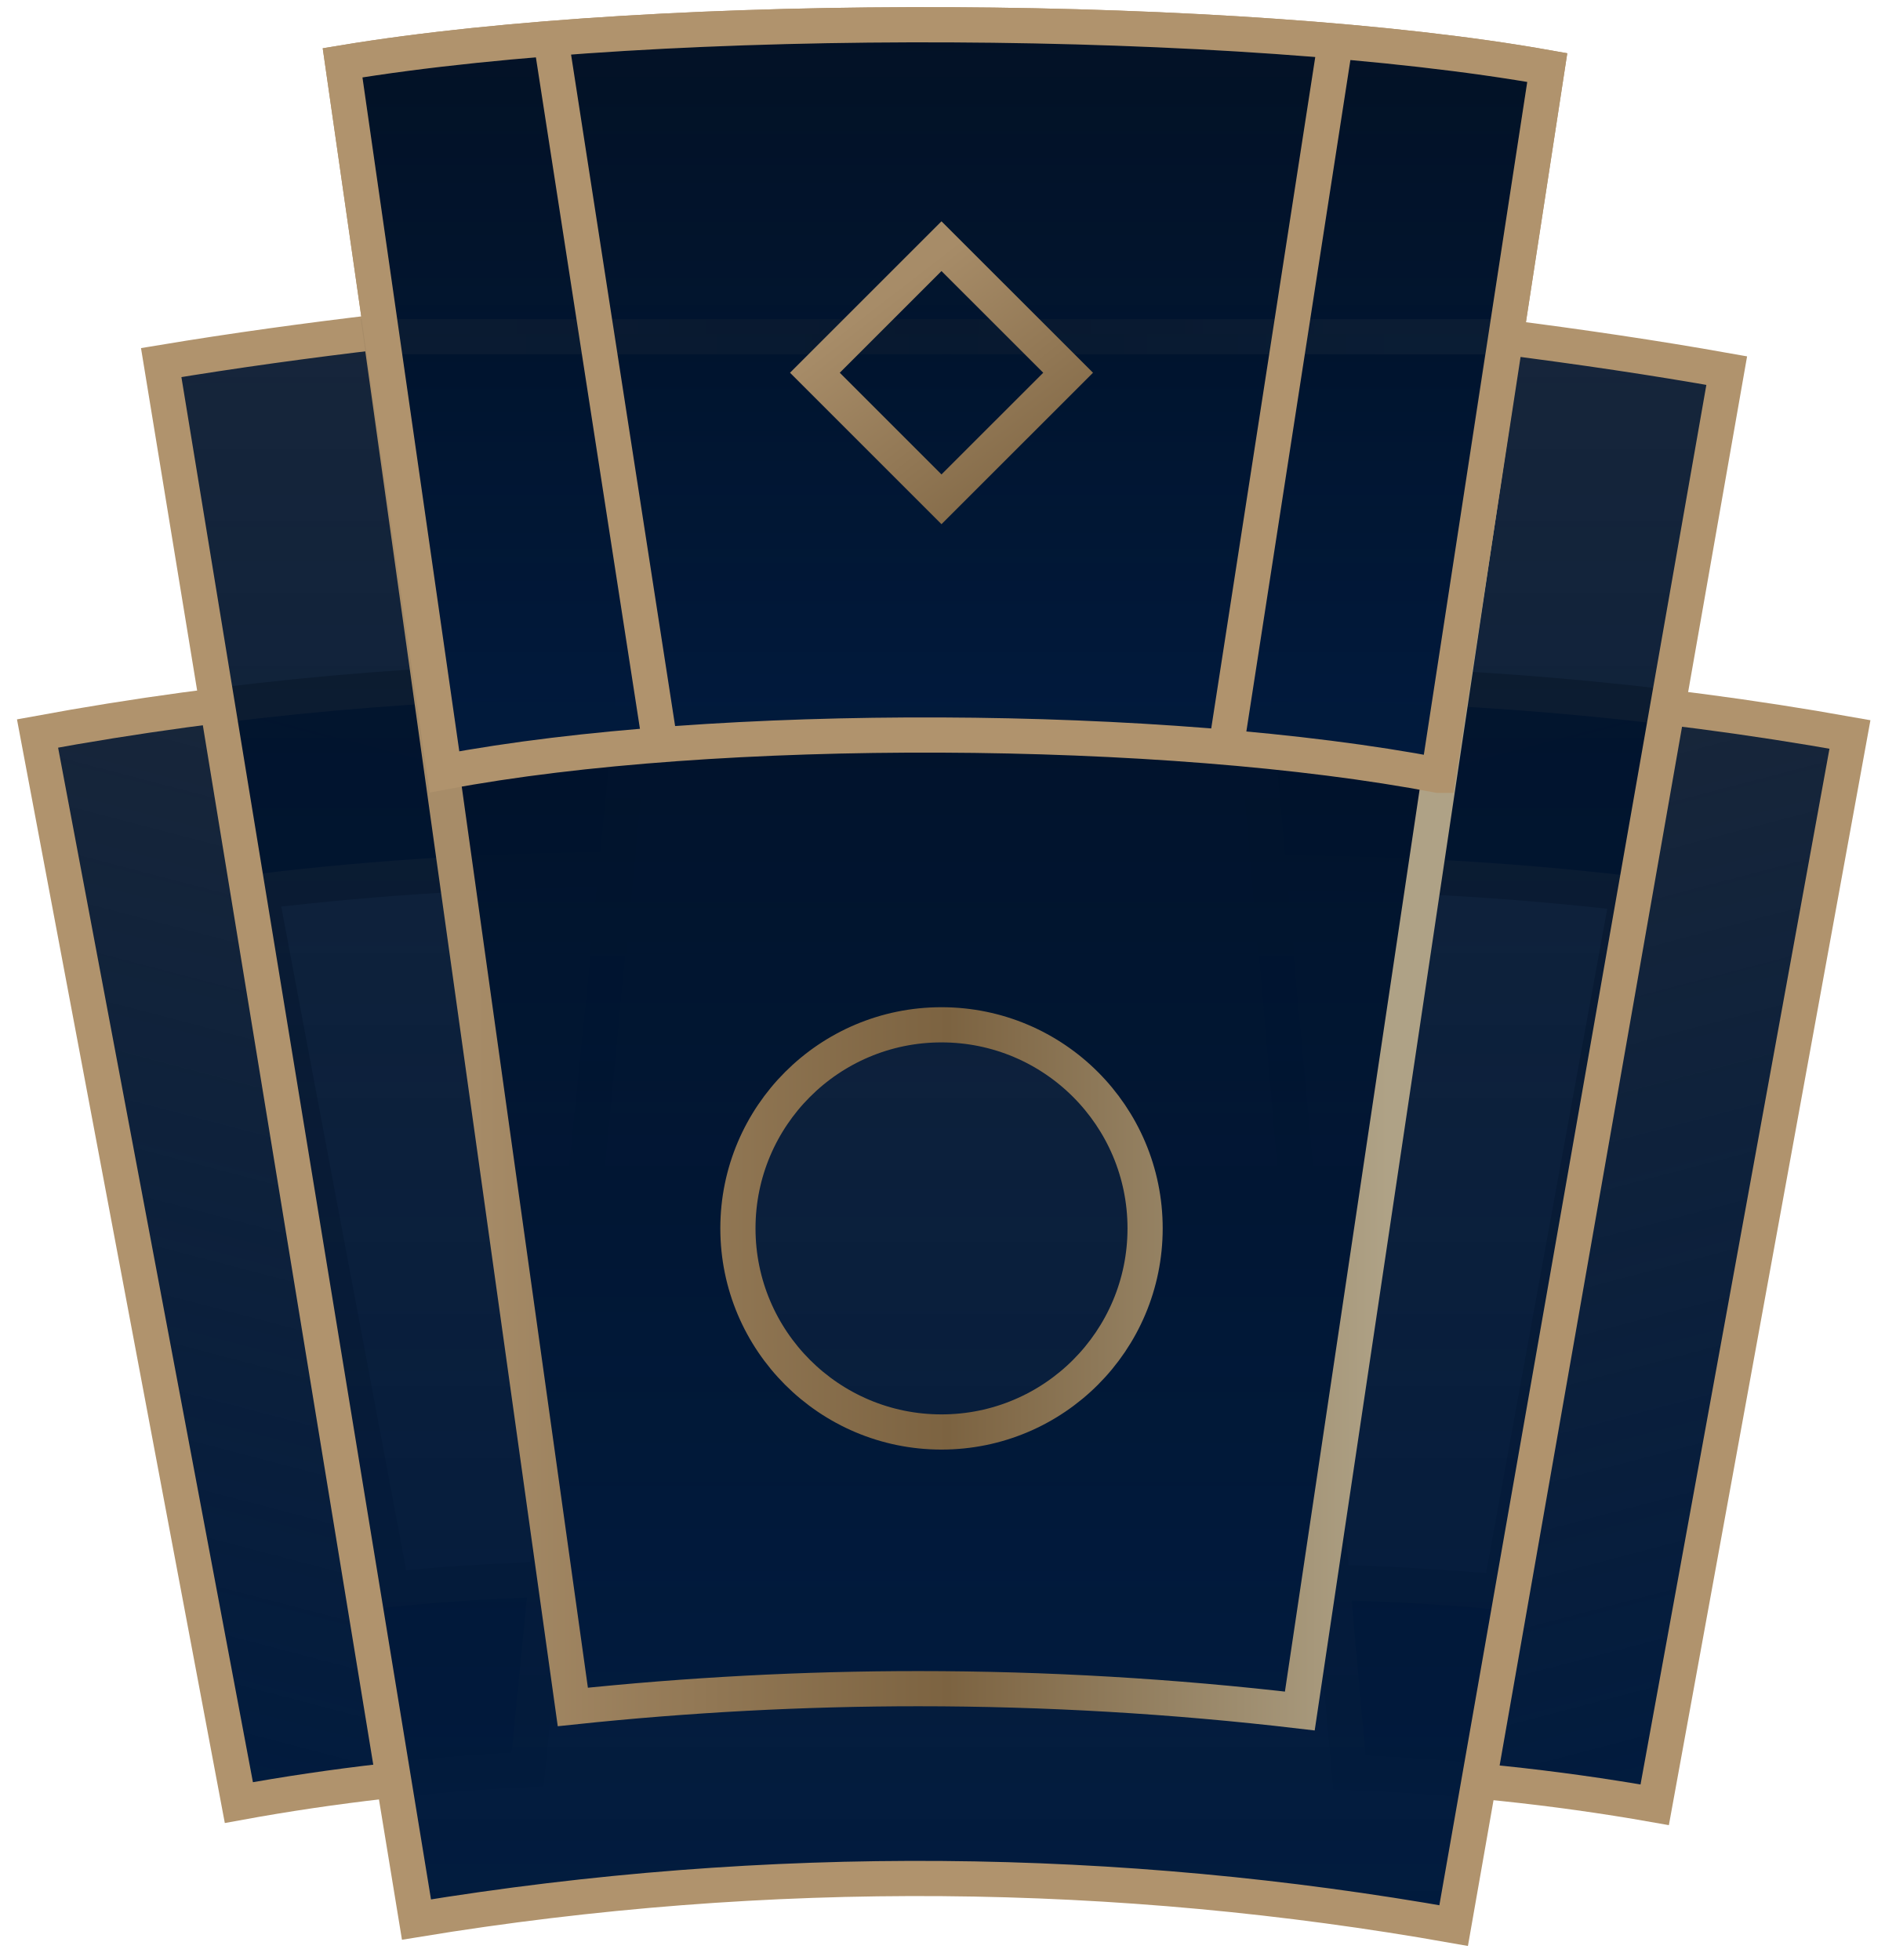
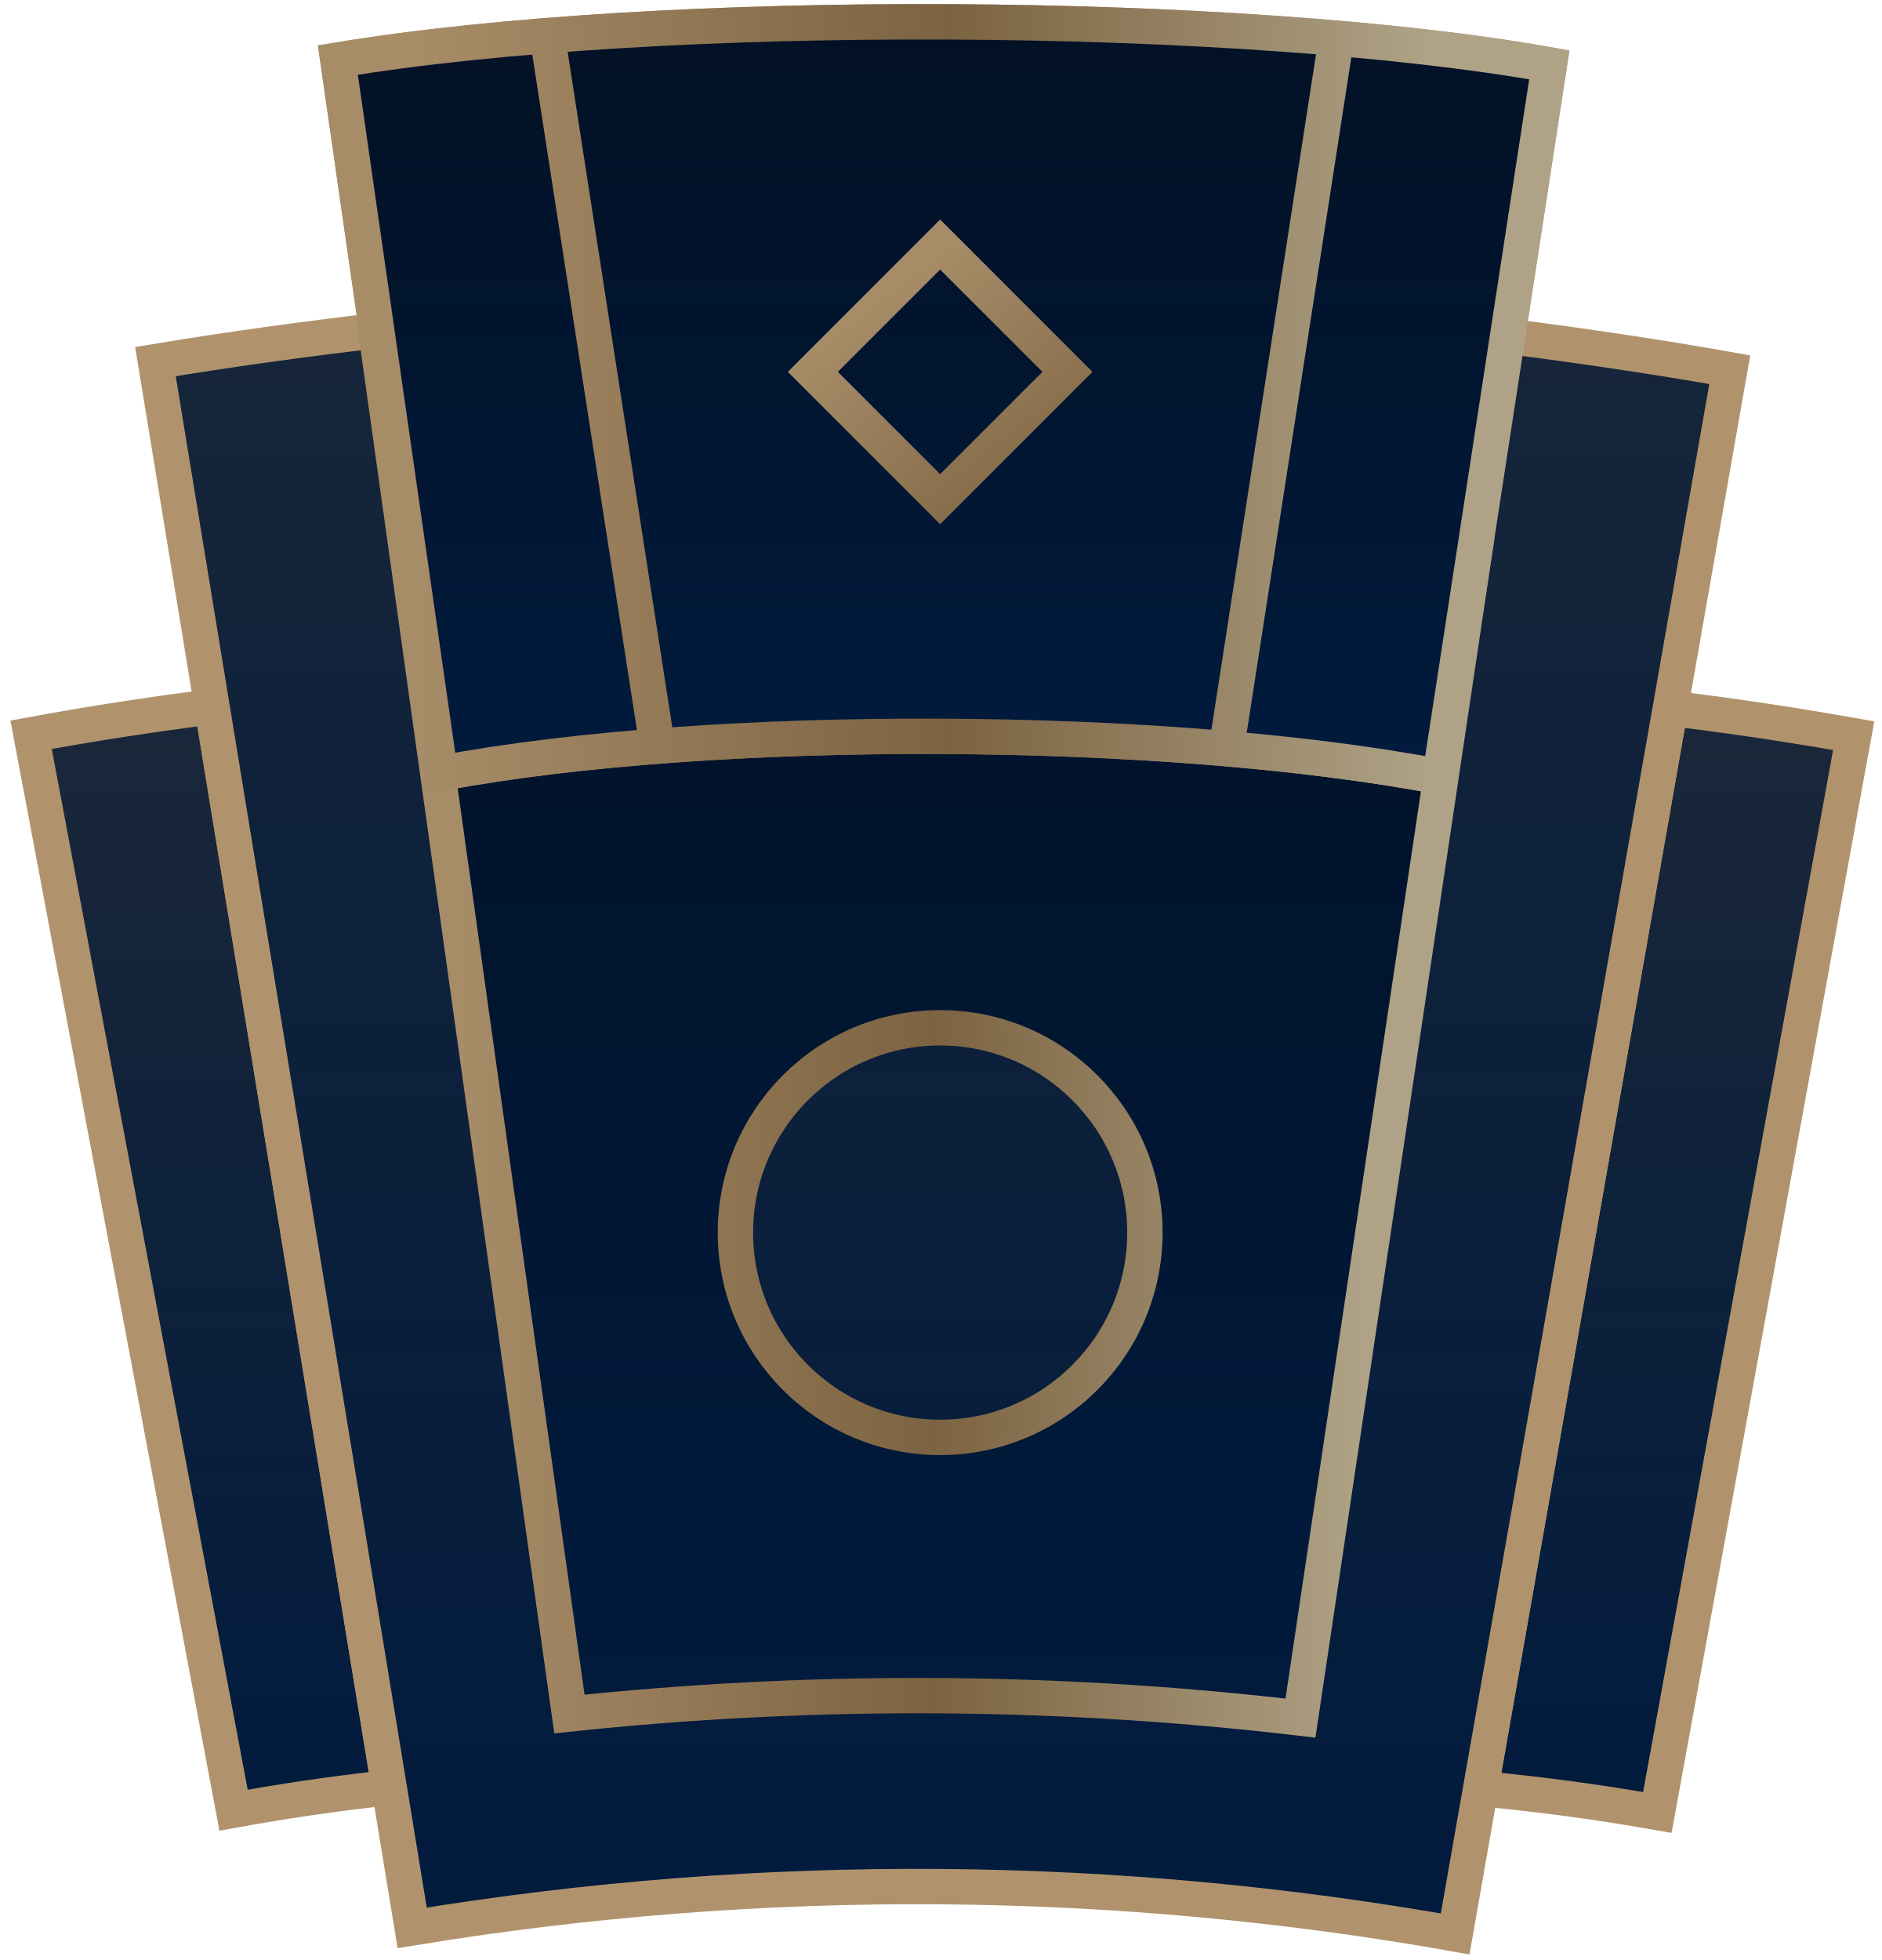
- <svg xmlns="http://www.w3.org/2000/svg" xmlns:xlink="http://www.w3.org/1999/xlink" height="78" viewBox="0 0 75 78" width="75">
-   <linearGradient id="a" x1="50%" x2="50%" y1="3.41%" y2="100%">
-     <stop offset="0" stop-color="#000f24" stop-opacity=".9" />
-     <stop offset="1" stop-color="#011b3e" />
-   </linearGradient>
-   <linearGradient id="b">
-     <stop offset="0" stop-color="#a78c68" />
-     <stop offset=".524" stop-color="#7c6341" />
-     <stop offset="1" stop-color="#afa286" />
-   </linearGradient>
-   <linearGradient id="c" x1="7.122%" x2="89.8%" xlink:href="#b" y1="245.957%" y2="245.957%" />
-   <linearGradient id="d" x1="-42.73%" x2="89.8%" xlink:href="#b" y1="74.259%" y2="245.867%" />
-   <g fill="none" fill-rule="evenodd" stroke-width="1.4" transform="translate(-9.4 .6)">
-     <g fill="url(#a)">
-       <path d="m65.079 23.854c7.737 2.034 15.259 4.744 22.455 8.119l-18.529 39.133c-3.686-1.721-7.502-3.175-11.405-4.38l2.51-14.391 3.666-21.021c0.0 0.0.001 0.0.001 0l-3.667 21.021-1.202 6.899c2.138.638 4.265 1.325 6.359 2.11l12.096-25.547c-4.446-1.765-8.985-3.251-13.586-4.483z" stroke="#b0936d" transform="matrix(.9659258 -.258819 .258819 .9659258 -9.816068 20.39956)" />
-       <path d="m28.814 23.674 7.099 42.988c-3.705 1.189-7.299 2.604-10.76 4.244l-18.75-39.023c7.115-3.385 14.614-6.131 22.411-8.209zm1.235 7.481c-4.567 1.246-9.059 2.735-13.451 4.5l12.239 25.473c1.922-.733 3.871-1.375 5.834-1.981z" stroke="#b0936d" transform="matrix(.9659258 .258819 -.258819 .9659258 12.96049 -3.864726)" />
-       <path d="m69.317 12.824 1.65-10.734c-12.098-2.159-35.127-2.318-47.935-.189l1.537 10.7c-2.912.343-5.831.742-8.755 1.228l10.158 61.961c14.059-2.309 27.966-2.12 41.269.24l10.866-61.881c-2.908-.518-5.843-.947-8.79-1.325z" stroke="#b0936d" />
-       <path d="m69.285 12.801-8.165 54.69c-5.039-.592-10.121-.889-15.179-.889-4.567 0-9.168.244-13.748.728l-7.633-54.529zm-22.424 27.382c-4.472 0-8.099 3.629-8.099 8.101 0 4.474 3.626 8.103 8.099 8.103 4.477 0 8.103-3.629 8.103-8.103 0-4.472-3.626-8.101-8.103-8.101z" stroke="url(#c)" />
-       <path d="m66.637 30.254 4.329-28.166c-12.098-2.157-35.127-2.316-47.935-.189l4.055 28.219c10.741-2.025 28.747-1.931 39.55.136zm-30.974-1.262-4.359-28.136m26.906 28.136 4.359-28.136" stroke="#b0936d" />
+ <svg xmlns="http://www.w3.org/2000/svg" width="121px" height="126px" viewBox="0 0 121 126" version="1.1">
+   <defs>
+     <linearGradient x1="50%" y1="3.41%" x2="50%" y2="100%" id="linearGradient-1">
+       <stop stop-color="#000F24" stop-opacity="0.9" offset="0%" />
+       <stop stop-color="#011B3E" offset="100%" />
+     </linearGradient>
+     <linearGradient x1="50%" y1="3.41%" x2="50%" y2="100%" id="linearGradient-2">
+       <stop stop-color="#000F24" stop-opacity="0.9" offset="0%" />
+       <stop stop-color="#011B3E" offset="100%" />
+     </linearGradient>
+     <linearGradient x1="50%" y1="3.41%" x2="50%" y2="100%" id="linearGradient-3">
+       <stop stop-color="#000F24" stop-opacity="0.9" offset="0%" />
+       <stop stop-color="#011B3E" offset="100%" />
+     </linearGradient>
+     <linearGradient x1="50%" y1="3.41%" x2="50%" y2="100%" id="linearGradient-4">
+       <stop stop-color="#000F24" stop-opacity="0.9" offset="0%" />
+       <stop stop-color="#011B3E" offset="100%" />
+     </linearGradient>
+     <linearGradient x1="7.122%" y1="245.957%" x2="89.8%" y2="245.957%" id="linearGradient-5">
+       <stop stop-color="#A78C68" offset="0%" />
+       <stop stop-color="#7C6341" offset="52.444%" />
+       <stop stop-color="#AFA286" offset="100%" />
+     </linearGradient>
+     <linearGradient x1="50%" y1="3.41%" x2="50%" y2="100%" id="linearGradient-6">
+       <stop stop-color="#000F24" stop-opacity="0.9" offset="0%" />
+       <stop stop-color="#011B3E" offset="100%" />
+     </linearGradient>
+     <linearGradient x1="7.122%" y1="245.957%" x2="89.8%" y2="245.957%" id="linearGradient-7">
+       <stop stop-color="#A78C68" offset="0%" />
+       <stop stop-color="#7C6341" offset="52.444%" />
+       <stop stop-color="#AFA286" offset="100%" />
+     </linearGradient>
+     <linearGradient x1="-42.73%" y1="74.259%" x2="89.8%" y2="245.867%" id="linearGradient-8">
+       <stop stop-color="#A78C68" offset="0%" />
+       <stop stop-color="#7C6341" offset="52.444%" />
+       <stop stop-color="#AFA286" offset="100%" />
+     </linearGradient>
+   </defs>
+   <g id="Game" stroke="none" stroke-width="1" fill="none" fill-rule="evenodd">
+     <g id="WE_games_roulette" transform="translate(-660, -377)">
+       <g id="Group" transform="translate(636, 355)">
+         <g id="Group" transform="translate(6.5, 6.5)">
+           <g id="Group-32" transform="translate(19.5, 16.9)">
+             <path d="M115.663,45.63 L117.19,45.897 L104.565,115.114 C100.804,114.449 97.014,113.943 93.204,113.585 L105.4,44.135 C108.835,44.549 112.257,45.047 115.663,45.63 Z" id="Combined-Shape" stroke="#B0936D" stroke-width="2.274" fill="url(#linearGradient-1)" />
+             <path d="M11.633,44.033 L23.024,113.516 C20.139,113.83 17.274,114.231 14.433,114.72 L13.018,114.971 L6.49702514e-13,45.834 C3.848,45.125 7.727,44.524 11.633,44.033 Z" id="Combined-Shape" stroke="#B0936D" stroke-width="2.274" fill="url(#linearGradient-2)" />
+             <path d="M94.938,20.214 L97.619,2.771 C77.959,-0.737 40.538,-0.996 19.725,2.464 L22.222,19.851 C17.49,20.409 12.746,21.056 7.995,21.846 L24.503,122.534 C47.348,118.782 69.947,119.089 91.565,122.923 L109.222,22.367 C104.497,21.524 99.727,20.828 94.938,20.214 Z" id="Combined-Shape" stroke="#B0936D" stroke-width="2.274" fill="url(#linearGradient-3)" />
+             <path d="M22.271,20.177 L26.314,48.318 C43.769,45.027 73.028,45.18 90.584,48.539 L92.975,32.984 L81.618,109.049 C73.43,108.086 65.171,107.603 56.953,107.603 C49.532,107.603 42.056,108 34.612,108.786 L22.209,20.177 L22.271,20.177 Z M58.447,64.672 C51.18,64.672 45.287,70.569 45.287,77.836 C45.287,85.107 51.18,91.004 58.447,91.004 C65.722,91.004 71.615,85.107 71.615,77.836 C71.615,70.569 65.722,64.672 58.447,64.672 Z" id="Combined-Shape" stroke="url(#linearGradient-5)" stroke-width="2.274" fill="url(#linearGradient-4)" />
+             <path d="M90.584,48.539 L97.619,2.768 C77.959,-0.736 40.538,-0.994 19.725,2.461 L26.314,48.318 C43.769,45.027 73.028,45.18 90.584,48.539 Z M40.252,46.487 L33.168,0.766 M76.891,46.487 L83.974,0.766" id="Combined-Shape" stroke="url(#linearGradient-7)" stroke-width="2.274" fill="url(#linearGradient-6)" />
+             <polygon id="Fill-21" stroke="url(#linearGradient-8)" stroke-width="2.275" points="58.449 30.689 50.265 22.505 58.449 14.32 66.637 22.505" />
+           </g>
+         </g>
+       </g>
    </g>
-     <path d="m46.862 19.27-5.037-5.037 5.037-5.036 5.039 5.036z" stroke="url(#d)" />
  </g>
</svg>
